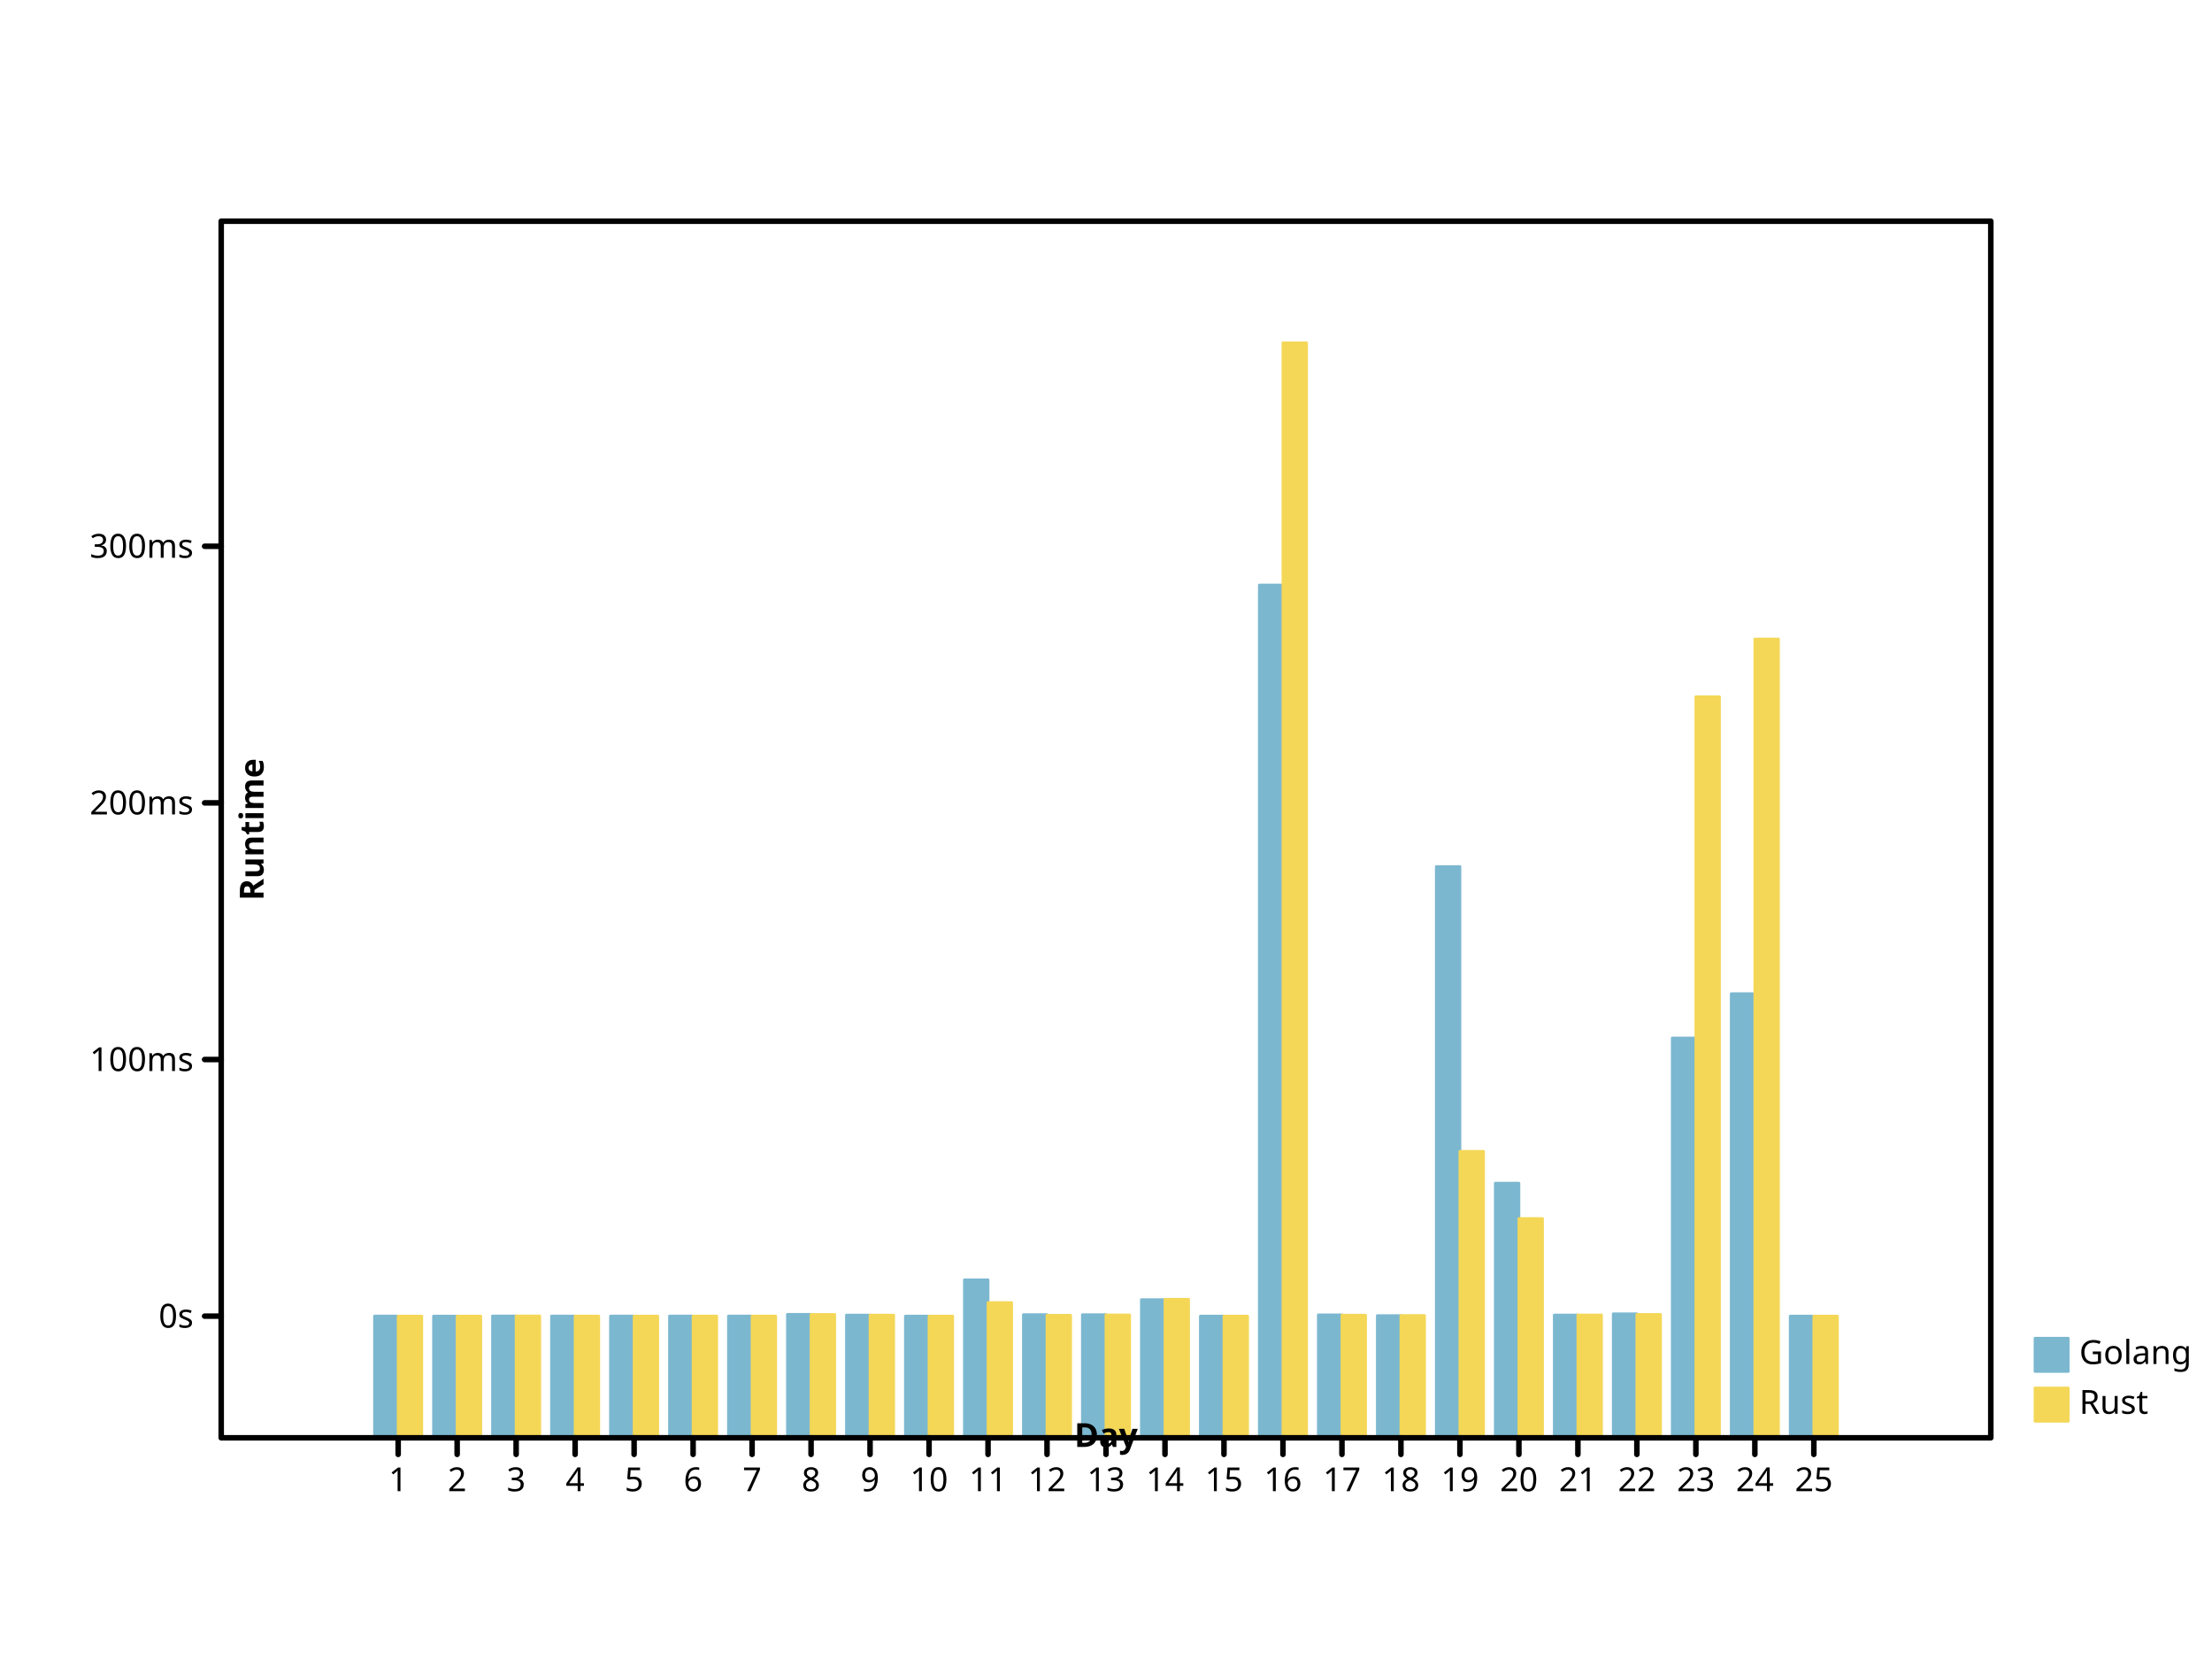
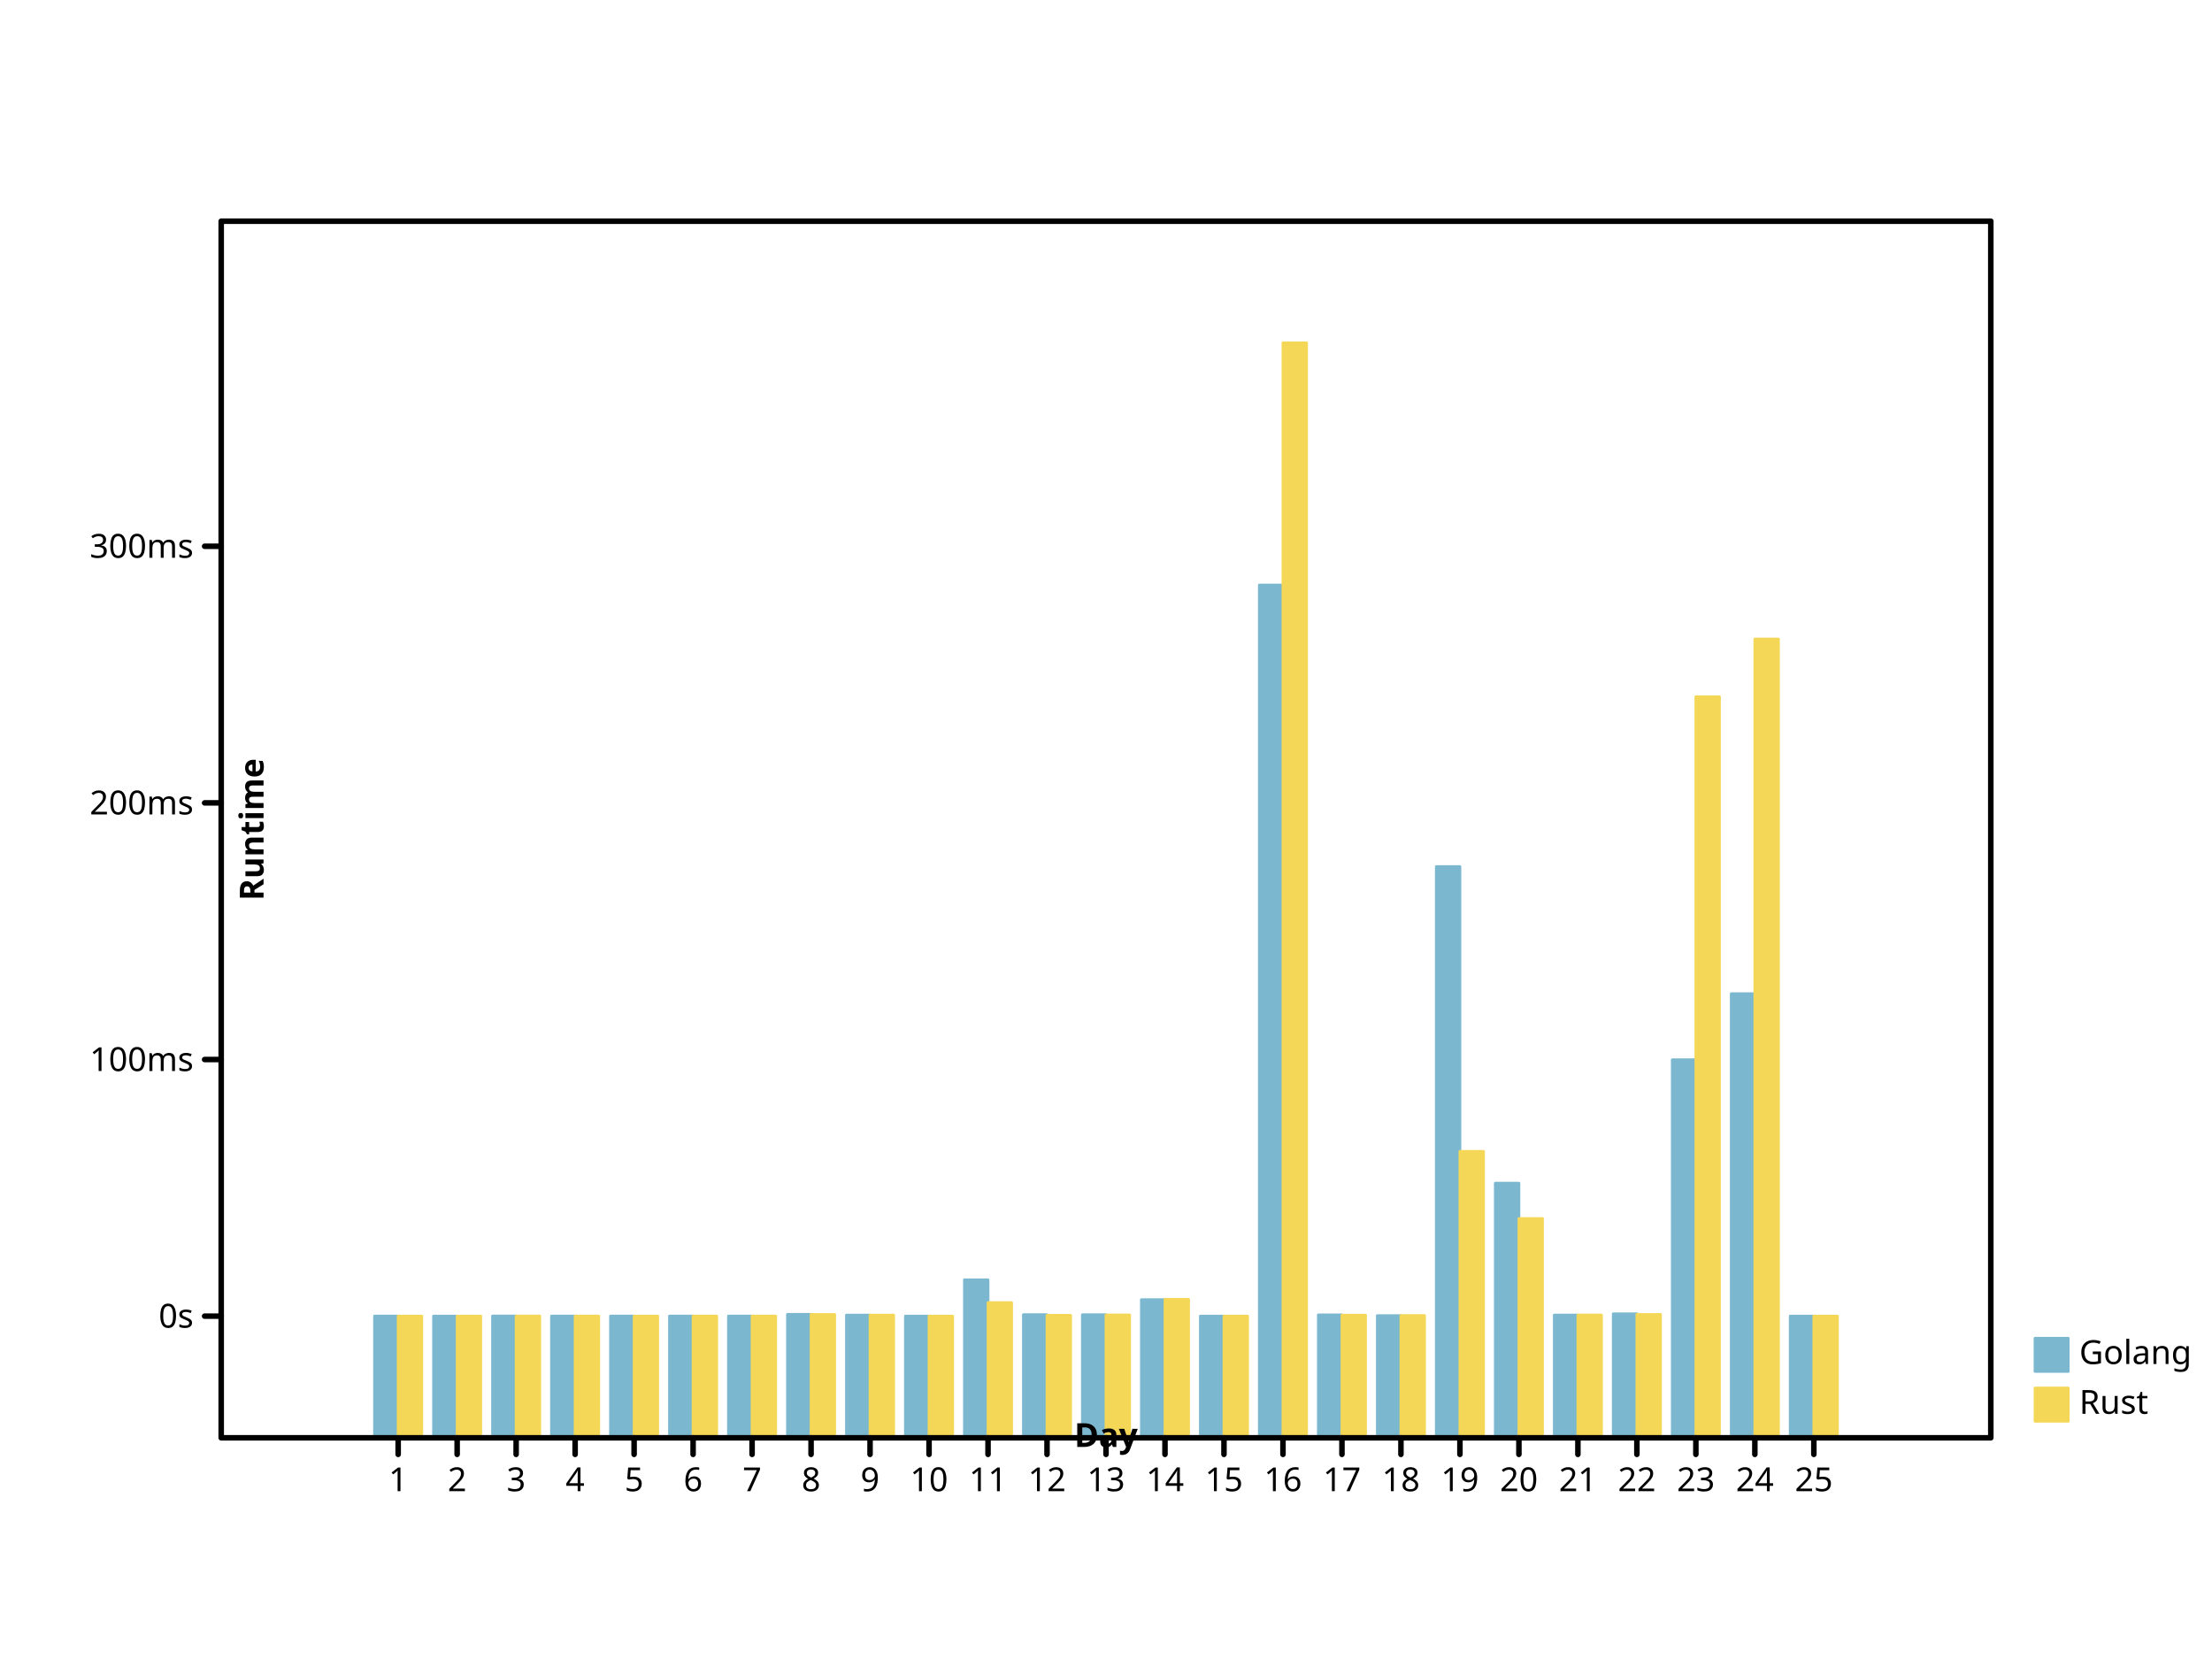
- <svg xmlns="http://www.w3.org/2000/svg" width="800" height="600" viewbox="0 0 800 600" preserveAspectRatio="xMidYMid meet">
+ <svg xmlns="http://www.w3.org/2000/svg" viewbox="0 0 800 600" preserveAspectRatio="xMidYMid meet" width="800" height="600">
  <defs>
-     <marker viewBox="0 0 10 10 " refX="5" refY="5" markerUnits="userSpaceOnUse" markerWidth="2%" markerHeight="2%" id="circle">
+     <marker markerWidth="2%" markerHeight="2%" id="circle" viewBox="0 0 10 10 " refX="5" refY="5" markerUnits="userSpaceOnUse">
      <circle cx="5" cy="5" r="3" fill="none" stroke="black" />
    </marker>
-     <marker refX="5" refY="5" markerUnits="userSpaceOnUse" markerWidth="2%" markerHeight="2%" id="filled-circle" viewBox="0 0 10 10 ">
-       <circle cx="5" cy="5" r="3" fill="black" stroke="none" />
+     <marker viewBox="0 0 10 10 " refX="5" refY="5" markerUnits="userSpaceOnUse" markerWidth="2%" markerHeight="2%" id="filled-circle">
+       <circle r="3" fill="black" stroke="none" cx="5" cy="5" />
    </marker>
-     <marker id="square" viewBox="0 0 10 10 " refX="5" refY="5" markerUnits="userSpaceOnUse" markerWidth="2%" markerHeight="2%">
-       <rect x="2" y="2" width="6" height="6" fill="none" stroke="black" />
+     <marker markerUnits="userSpaceOnUse" markerWidth="2%" markerHeight="2%" id="square" viewBox="0 0 10 10 " refX="5" refY="5">
+       <rect width="6" height="6" fill="none" stroke="black" x="2" y="2" />
    </marker>
-     <marker refY="5" markerUnits="userSpaceOnUse" markerWidth="2%" markerHeight="2%" id="filled-square" viewBox="0 0 10 10 " refX="5">
-       <rect x="2" y="2" width="6" height="6" fill="black" stroke="none" />
+     <marker markerHeight="2%" id="filled-square" viewBox="0 0 10 10 " refX="5" refY="5" markerUnits="userSpaceOnUse" markerWidth="2%">
+       <rect fill="black" stroke="none" x="2" y="2" width="6" height="6" />
    </marker>
  </defs>
-   <g stroke-linejoin="round" transform="translate(80 520 )scale(1 -1 )" fill="hsl(198, 47%, 65%)" stroke="hsl(198, 47%, 65%)" stroke-width="1px" stroke-linecap="round">
+   <g stroke="hsl(198, 47%, 65%)" stroke-width="1px" stroke-linecap="round" stroke-linejoin="round" transform="translate(80 520 )scale(1 -1 )" fill="hsl(198, 47%, 65%)">
    <rect vector-effect="non-scaling-stroke" x="5.546667e+01" y="0" width="8.533333e+00" height="4.401614e+01" />
-     <rect vector-effect="non-scaling-stroke" x="7.680000e+01" y="0" width="8.533333e+00" height="4.400446e+01" />
-     <rect height="4.404729e+01" vector-effect="non-scaling-stroke" x="9.813333e+01" y="0" width="8.533333e+00" />
-     <rect height="4.401773e+01" vector-effect="non-scaling-stroke" x="1.194667e+02" y="0" width="8.533333e+00" />
-     <rect width="8.533333e+00" height="4.401199e+01" vector-effect="non-scaling-stroke" x="1.408000e+02" y="0" />
+     <rect x="7.680000e+01" y="0" width="8.533333e+00" height="4.400446e+01" vector-effect="non-scaling-stroke" />
+     <rect vector-effect="non-scaling-stroke" x="9.813333e+01" y="0" width="8.533333e+00" height="4.404729e+01" />
+     <rect x="1.194667e+02" y="0" width="8.533333e+00" height="4.401773e+01" vector-effect="non-scaling-stroke" />
+     <rect y="0" width="8.533333e+00" height="4.401199e+01" vector-effect="non-scaling-stroke" x="1.408000e+02" />
    <rect y="0" width="8.533333e+00" height="4.402983e+01" vector-effect="non-scaling-stroke" x="1.621333e+02" />
    <rect y="0" width="8.533333e+00" height="4.402772e+01" vector-effect="non-scaling-stroke" x="1.834667e+02" />
    <rect x="2.048000e+02" y="0" width="8.533333e+00" height="4.463078e+01" vector-effect="non-scaling-stroke" />
-     <rect width="8.533333e+00" height="4.436878e+01" vector-effect="non-scaling-stroke" x="2.261333e+02" y="0" />
-     <rect width="8.533333e+00" height="4.400151e+01" vector-effect="non-scaling-stroke" x="2.474667e+02" y="0" />
-     <rect y="0" width="8.533333e+00" height="5.712138e+01" vector-effect="non-scaling-stroke" x="2.688000e+02" />
-     <rect height="4.453094e+01" vector-effect="non-scaling-stroke" x="2.901333e+02" y="0" width="8.533333e+00" />
+     <rect vector-effect="non-scaling-stroke" x="2.261333e+02" y="0" width="8.533333e+00" height="4.436878e+01" />
+     <rect vector-effect="non-scaling-stroke" x="2.474667e+02" y="0" width="8.533333e+00" height="4.400151e+01" />
+     <rect vector-effect="non-scaling-stroke" x="2.688000e+02" y="0" width="8.533333e+00" height="5.712138e+01" />
+     <rect vector-effect="non-scaling-stroke" x="2.901333e+02" y="0" width="8.533333e+00" height="4.453094e+01" />
    <rect x="3.114667e+02" y="0" width="8.533333e+00" height="4.451354e+01" vector-effect="non-scaling-stroke" />
-     <rect y="0" width="8.533333e+00" height="4.994604e+01" vector-effect="non-scaling-stroke" x="3.328000e+02" />
-     <rect width="8.533333e+00" height="4.400496e+01" vector-effect="non-scaling-stroke" x="3.541333e+02" y="0" />
-     <rect vector-effect="non-scaling-stroke" x="3.754667e+02" y="0" width="8.533333e+00" height="3.084086e+02" />
-     <rect vector-effect="non-scaling-stroke" x="3.968000e+02" y="0" width="8.533333e+00" height="4.445715e+01" />
-     <rect height="4.417750e+01" vector-effect="non-scaling-stroke" x="4.181333e+02" y="0" width="8.533333e+00" />
-     <rect vector-effect="non-scaling-stroke" x="4.394667e+02" y="0" width="8.533333e+00" height="2.065786e+02" />
-     <rect height="9.207717e+01" vector-effect="non-scaling-stroke" x="4.608000e+02" y="0" width="8.533333e+00" />
-     <rect width="8.533333e+00" height="4.437493e+01" vector-effect="non-scaling-stroke" x="4.821333e+02" y="0" />
-     <rect height="4.483266e+01" vector-effect="non-scaling-stroke" x="5.034667e+02" y="0" width="8.533333e+00" />
-     <rect vector-effect="non-scaling-stroke" x="5.248000e+02" y="0" width="8.533333e+00" height="1.445817e+02" />
-     <rect width="8.533333e+00" height="1.606001e+02" vector-effect="non-scaling-stroke" x="5.461333e+02" y="0" />
-     <rect vector-effect="non-scaling-stroke" x="5.674667e+02" y="0" width="8.533333e+00" height="4.400278e+01" />
+     <rect height="4.994604e+01" vector-effect="non-scaling-stroke" x="3.328000e+02" y="0" width="8.533333e+00" />
+     <rect height="4.400496e+01" vector-effect="non-scaling-stroke" x="3.541333e+02" y="0" width="8.533333e+00" />
+     <rect y="0" width="8.533333e+00" height="3.084086e+02" vector-effect="non-scaling-stroke" x="3.754667e+02" />
+     <rect x="3.968000e+02" y="0" width="8.533333e+00" height="4.445715e+01" vector-effect="non-scaling-stroke" />
+     <rect vector-effect="non-scaling-stroke" x="4.181333e+02" y="0" width="8.533333e+00" height="4.417750e+01" />
+     <rect height="2.065786e+02" vector-effect="non-scaling-stroke" x="4.394667e+02" y="0" width="8.533333e+00" />
+     <rect vector-effect="non-scaling-stroke" x="4.608000e+02" y="0" width="8.533333e+00" height="9.207717e+01" />
+     <rect y="0" width="8.533333e+00" height="4.437493e+01" vector-effect="non-scaling-stroke" x="4.821333e+02" />
+     <rect vector-effect="non-scaling-stroke" x="5.034667e+02" y="0" width="8.533333e+00" height="4.483266e+01" />
+     <rect vector-effect="non-scaling-stroke" x="5.248000e+02" y="0" width="8.533333e+00" height="1.367082e+02" />
+     <rect height="1.606001e+02" vector-effect="non-scaling-stroke" x="5.461333e+02" y="0" width="8.533333e+00" />
+     <rect height="4.400278e+01" vector-effect="non-scaling-stroke" x="5.674667e+02" y="0" width="8.533333e+00" />
  </g>
-   <g fill="hsl(49, 88%, 65%)" stroke="hsl(49, 88%, 65%)" stroke-width="1px" stroke-linecap="round" stroke-linejoin="round" transform="translate(80 520 )scale(1 -1 )">
-     <rect height="4.400690e+01" vector-effect="non-scaling-stroke" x="64" y="0" width="8.533333e+00" />
-     <rect height="4.400101e+01" vector-effect="non-scaling-stroke" x="8.533333e+01" y="0" width="8.533333e+00" />
-     <rect y="0" width="8.533333e+00" height="4.403490e+01" vector-effect="non-scaling-stroke" x="1.066667e+02" />
-     <rect y="0" width="8.533333e+00" height="4.401190e+01" vector-effect="non-scaling-stroke" x="128" />
-     <rect width="8.533333e+00" height="4.400921e+01" vector-effect="non-scaling-stroke" x="1.493333e+02" y="0" />
-     <rect y="0" width="8.533333e+00" height="4.401765e+01" vector-effect="non-scaling-stroke" x="1.706667e+02" />
-     <rect height="4.402064e+01" vector-effect="non-scaling-stroke" x="192" y="0" width="8.533333e+00" />
-     <rect x="2.133333e+02" y="0" width="8.533333e+00" height="4.460105e+01" vector-effect="non-scaling-stroke" />
-     <rect width="8.533333e+00" height="4.435897e+01" vector-effect="non-scaling-stroke" x="2.346667e+02" y="0" />
+   <g stroke="hsl(49, 88%, 65%)" stroke-width="1px" stroke-linecap="round" stroke-linejoin="round" transform="translate(80 520 )scale(1 -1 )" fill="hsl(49, 88%, 65%)">
+     <rect vector-effect="non-scaling-stroke" x="64" y="0" width="8.533333e+00" height="4.400690e+01" />
+     <rect y="0" width="8.533333e+00" height="4.400101e+01" vector-effect="non-scaling-stroke" x="8.533333e+01" />
+     <rect height="4.403490e+01" vector-effect="non-scaling-stroke" x="1.066667e+02" y="0" width="8.533333e+00" />
+     <rect height="4.401190e+01" vector-effect="non-scaling-stroke" x="128" y="0" width="8.533333e+00" />
+     <rect y="0" width="8.533333e+00" height="4.400921e+01" vector-effect="non-scaling-stroke" x="1.493333e+02" />
+     <rect vector-effect="non-scaling-stroke" x="1.706667e+02" y="0" width="8.533333e+00" height="4.401765e+01" />
+     <rect x="192" y="0" width="8.533333e+00" height="4.402064e+01" vector-effect="non-scaling-stroke" />
+     <rect width="8.533333e+00" height="4.460105e+01" vector-effect="non-scaling-stroke" x="2.133333e+02" y="0" />
+     <rect vector-effect="non-scaling-stroke" x="2.346667e+02" y="0" width="8.533333e+00" height="4.435897e+01" />
    <rect x="2.560000e+02" y="0" width="8.533333e+00" height="4.400111e+01" vector-effect="non-scaling-stroke" />
-     <rect y="0" width="8.533333e+00" height="4.888612e+01" vector-effect="non-scaling-stroke" x="2.773333e+02" />
-     <rect height="4.429340e+01" vector-effect="non-scaling-stroke" x="2.986667e+02" y="0" width="8.533333e+00" />
-     <rect x="320" y="0" width="8.533333e+00" height="4.442116e+01" vector-effect="non-scaling-stroke" />
-     <rect vector-effect="non-scaling-stroke" x="3.413333e+02" y="0" width="8.533333e+00" height="5.008777e+01" />
-     <rect x="3.626667e+02" y="0" width="8.533333e+00" height="4.400217e+01" vector-effect="non-scaling-stroke" />
-     <rect x="384" y="0" width="8.533333e+00" height="396" vector-effect="non-scaling-stroke" />
-     <rect vector-effect="non-scaling-stroke" x="4.053333e+02" y="0" width="8.533333e+00" height="4.434586e+01" />
-     <rect vector-effect="non-scaling-stroke" x="4.266667e+02" y="0" width="8.533333e+00" height="4.420608e+01" />
-     <rect height="1.035770e+02" vector-effect="non-scaling-stroke" x="448" y="0" width="8.533333e+00" />
+     <rect height="4.888612e+01" vector-effect="non-scaling-stroke" x="2.773333e+02" y="0" width="8.533333e+00" />
+     <rect y="0" width="8.533333e+00" height="4.429340e+01" vector-effect="non-scaling-stroke" x="2.986667e+02" />
+     <rect y="0" width="8.533333e+00" height="4.442116e+01" vector-effect="non-scaling-stroke" x="320" />
+     <rect y="0" width="8.533333e+00" height="5.008777e+01" vector-effect="non-scaling-stroke" x="3.413333e+02" />
+     <rect height="4.400217e+01" vector-effect="non-scaling-stroke" x="3.626667e+02" y="0" width="8.533333e+00" />
+     <rect height="396" vector-effect="non-scaling-stroke" x="384" y="0" width="8.533333e+00" />
+     <rect x="4.053333e+02" y="0" width="8.533333e+00" height="4.434586e+01" vector-effect="non-scaling-stroke" />
+     <rect y="0" width="8.533333e+00" height="4.420608e+01" vector-effect="non-scaling-stroke" x="4.266667e+02" />
+     <rect width="8.533333e+00" height="1.035770e+02" vector-effect="non-scaling-stroke" x="448" y="0" />
    <rect width="8.533333e+00" height="7.929570e+01" vector-effect="non-scaling-stroke" x="4.693333e+02" y="0" />
-     <rect y="0" width="8.533333e+00" height="4.441237e+01" vector-effect="non-scaling-stroke" x="4.906667e+02" />
-     <rect y="0" width="8.533333e+00" height="4.460522e+01" vector-effect="non-scaling-stroke" x="512" />
+     <rect vector-effect="non-scaling-stroke" x="4.906667e+02" y="0" width="8.533333e+00" height="4.441237e+01" />
+     <rect width="8.533333e+00" height="4.460522e+01" vector-effect="non-scaling-stroke" x="512" y="0" />
    <rect vector-effect="non-scaling-stroke" x="5.333333e+02" y="0" width="8.533333e+00" height="2.680013e+02" />
-     <rect vector-effect="non-scaling-stroke" x="5.546667e+02" y="0" width="8.533333e+00" height="2.888771e+02" />
+     <rect width="8.533333e+00" height="2.888771e+02" vector-effect="non-scaling-stroke" x="5.546667e+02" y="0" />
    <rect vector-effect="non-scaling-stroke" x="576" y="0" width="8.533333e+00" height="4.400639e+01" />
  </g>
-   <g stroke-linejoin="round" font-family="sans-serif" stroke-width="1px" font-size="12px" dominant-baseline="hanging" fill="hsl(198, 47%, 65%)" stroke="hsl(198, 47%, 65%)" stroke-linecap="round" font-style="normal" font-weight="normal" text-anchor="start">
-     <rect y="484" width="12" height="12" vector-effect="non-scaling-stroke" x="736" />
+   <g stroke-width="1px" stroke-linecap="round" font-size="12px" fill="hsl(198, 47%, 65%)" stroke="hsl(198, 47%, 65%)" font-style="normal" font-weight="normal" text-anchor="start" font-family="sans-serif" stroke-linejoin="round" dominant-baseline="hanging">
+     <rect height="12" vector-effect="non-scaling-stroke" x="736" y="484" width="12" />
    <g fill="black" stroke="black">
      <text stroke="none" vector-effect="non-scaling-stroke" x="752" y="484" dominant-baseline="hanging">Golang</text>
    </g>
-     <g stroke-width="1px" stroke-linecap="round" font-family="sans-serif" dominant-baseline="hanging" fill="hsl(49, 88%, 65%)" stroke="hsl(49, 88%, 65%)" font-weight="normal" text-anchor="start" font-size="12px" stroke-linejoin="round" font-style="normal">
-       <rect y="502" width="12" height="12" vector-effect="non-scaling-stroke" x="736" />
-       <g fill="black" stroke="black">
-         <text stroke="none" vector-effect="non-scaling-stroke" x="752" y="502" dominant-baseline="hanging">Rust</text>
-         <g font-size="12px" font-style="normal" stroke-linejoin="round" font-family="sans-serif" stroke-linecap="round" text-anchor="start" stroke-width="2px" font-weight="normal" dominant-baseline="hanging" fill="none">
-           <rect y="80" width="640" height="440" vector-effect="non-scaling-stroke" x="80" />
+     <g fill="hsl(49, 88%, 65%)" stroke-linejoin="round" stroke-linecap="round" font-family="sans-serif" font-style="normal" text-anchor="start" stroke-width="1px" font-size="12px" font-weight="normal" stroke="hsl(49, 88%, 65%)" dominant-baseline="hanging">
+       <rect x="736" y="502" width="12" height="12" vector-effect="non-scaling-stroke" />
+       <g stroke="black" fill="black">
+         <text vector-effect="non-scaling-stroke" x="752" y="502" dominant-baseline="hanging" stroke="none">Rust</text>
+         <g text-anchor="start" font-style="normal" stroke-width="2px" dominant-baseline="hanging" stroke-linejoin="round" stroke-linecap="round" font-weight="normal" fill="none" font-size="12px" font-family="sans-serif">
+           <rect vector-effect="non-scaling-stroke" x="80" y="80" width="640" height="440" />
        </g>
-         <g font-size="12px" text-anchor="start" transform="translate(80 520 )scale(1 -1 )" stroke-linecap="round" stroke="black" stroke-linejoin="round" font-family="sans-serif" stroke-width="2px" font-style="normal" font-weight="normal" dominant-baseline="hanging" fill="none">
-           <path d="M64,0 L64,-6 M8.533333e+01,0 L8.533333e+01,-6 M1.066667e+02,0 L1.066667e+02,-6 M128,0 L128,-6 M1.493333e+02,0 L1.493333e+02,-6 M1.706667e+02,0 L1.706667e+02,-6 M192,0 L192,-6 M2.133333e+02,0 L2.133333e+02,-6 M2.346667e+02,0 L2.346667e+02,-6 M256,0 L256,-6 M2.773333e+02,0 L2.773333e+02,-6 M2.986667e+02,0 L2.986667e+02,-6 M320,0 L320,-6 M3.413333e+02,0 L3.413333e+02,-6 M3.626667e+02,0 L3.626667e+02,-6 M384,0 L384,-6 M4.053333e+02,0 L4.053333e+02,-6 M4.266667e+02,0 L4.266667e+02,-6 M448,0 L448,-6 M4.693333e+02,0 L4.693333e+02,-6 M4.906667e+02,0 L4.906667e+02,-6 M512,0 L512,-6 M5.333333e+02,0 L5.333333e+02,-6 M5.546667e+02,0 L5.546667e+02,-6 M576,0 L576,-6 " vector-effect="non-scaling-stroke" />
+         <g stroke="black" transform="translate(80 520 )scale(1 -1 )" dominant-baseline="hanging" stroke-linecap="round" font-family="sans-serif" font-style="normal" font-weight="normal" text-anchor="start" fill="none" stroke-linejoin="round" font-size="12px" stroke-width="2px">
+           <path vector-effect="non-scaling-stroke" d="M64,0 L64,-6 M8.533333e+01,0 L8.533333e+01,-6 M1.066667e+02,0 L1.066667e+02,-6 M128,0 L128,-6 M1.493333e+02,0 L1.493333e+02,-6 M1.706667e+02,0 L1.706667e+02,-6 M192,0 L192,-6 M2.133333e+02,0 L2.133333e+02,-6 M2.346667e+02,0 L2.346667e+02,-6 M256,0 L256,-6 M2.773333e+02,0 L2.773333e+02,-6 M2.986667e+02,0 L2.986667e+02,-6 M320,0 L320,-6 M3.413333e+02,0 L3.413333e+02,-6 M3.626667e+02,0 L3.626667e+02,-6 M384,0 L384,-6 M4.053333e+02,0 L4.053333e+02,-6 M4.266667e+02,0 L4.266667e+02,-6 M448,0 L448,-6 M4.693333e+02,0 L4.693333e+02,-6 M4.906667e+02,0 L4.906667e+02,-6 M512,0 L512,-6 M5.333333e+02,0 L5.333333e+02,-6 M5.546667e+02,0 L5.546667e+02,-6 M576,0 L576,-6 " />
        </g>
-         <g font-size="12px" font-style="normal" fill="black" stroke="black" stroke-linecap="round" dominant-baseline="hanging" font-weight="normal" text-anchor="middle" transform="translate(80 520 )scale(1 1 )" stroke-linejoin="round" font-family="sans-serif" stroke-width="2px">
-           <text stroke="none" vector-effect="non-scaling-stroke" x="64" y="10" dominant-baseline="hanging">1</text>
-           <text vector-effect="non-scaling-stroke" x="8.533333e+01" y="10" dominant-baseline="hanging" stroke="none">2</text>
-           <text stroke="none" vector-effect="non-scaling-stroke" x="1.066667e+02" y="10" dominant-baseline="hanging">3</text>
+         <g stroke-linecap="round" font-size="12px" font-style="normal" stroke-linejoin="round" dominant-baseline="hanging" stroke="black" stroke-width="2px" font-family="sans-serif" transform="translate(80 520 )scale(1 1 )" fill="black" font-weight="normal" text-anchor="middle">
+           <text vector-effect="non-scaling-stroke" x="64" y="10" dominant-baseline="hanging" stroke="none">1</text>
+           <text x="8.533333e+01" y="10" dominant-baseline="hanging" stroke="none" vector-effect="non-scaling-stroke">2</text>
+           <text dominant-baseline="hanging" stroke="none" vector-effect="non-scaling-stroke" x="1.066667e+02" y="10">3</text>
          <text stroke="none" vector-effect="non-scaling-stroke" x="128" y="10" dominant-baseline="hanging">4</text>
-           <text vector-effect="non-scaling-stroke" x="1.493333e+02" y="10" dominant-baseline="hanging" stroke="none">5</text>
+           <text stroke="none" vector-effect="non-scaling-stroke" x="1.493333e+02" y="10" dominant-baseline="hanging">5</text>
          <text stroke="none" vector-effect="non-scaling-stroke" x="1.706667e+02" y="10" dominant-baseline="hanging">6</text>
-           <text stroke="none" vector-effect="non-scaling-stroke" x="192" y="10" dominant-baseline="hanging">7</text>
+           <text y="10" dominant-baseline="hanging" stroke="none" vector-effect="non-scaling-stroke" x="192">7</text>
          <text stroke="none" vector-effect="non-scaling-stroke" x="2.133333e+02" y="10" dominant-baseline="hanging">8</text>
-           <text stroke="none" vector-effect="non-scaling-stroke" x="2.346667e+02" y="10" dominant-baseline="hanging">9</text>
+           <text dominant-baseline="hanging" stroke="none" vector-effect="non-scaling-stroke" x="2.346667e+02" y="10">9</text>
          <text x="256" y="10" dominant-baseline="hanging" stroke="none" vector-effect="non-scaling-stroke">10</text>
-           <text stroke="none" vector-effect="non-scaling-stroke" x="2.773333e+02" y="10" dominant-baseline="hanging">11</text>
-           <text vector-effect="non-scaling-stroke" x="2.986667e+02" y="10" dominant-baseline="hanging" stroke="none">12</text>
-           <text y="10" dominant-baseline="hanging" stroke="none" vector-effect="non-scaling-stroke" x="320">13</text>
-           <text dominant-baseline="hanging" stroke="none" vector-effect="non-scaling-stroke" x="3.413333e+02" y="10">14</text>
-           <text x="3.626667e+02" y="10" dominant-baseline="hanging" stroke="none" vector-effect="non-scaling-stroke">15</text>
-           <text stroke="none" vector-effect="non-scaling-stroke" x="384" y="10" dominant-baseline="hanging">16</text>
-           <text x="4.053333e+02" y="10" dominant-baseline="hanging" stroke="none" vector-effect="non-scaling-stroke">17</text>
+           <text x="2.773333e+02" y="10" dominant-baseline="hanging" stroke="none" vector-effect="non-scaling-stroke">11</text>
+           <text stroke="none" vector-effect="non-scaling-stroke" x="2.986667e+02" y="10" dominant-baseline="hanging">12</text>
+           <text stroke="none" vector-effect="non-scaling-stroke" x="320" y="10" dominant-baseline="hanging">13</text>
+           <text y="10" dominant-baseline="hanging" stroke="none" vector-effect="non-scaling-stroke" x="3.413333e+02">14</text>
+           <text vector-effect="non-scaling-stroke" x="3.626667e+02" y="10" dominant-baseline="hanging" stroke="none">15</text>
+           <text x="384" y="10" dominant-baseline="hanging" stroke="none" vector-effect="non-scaling-stroke">16</text>
+           <text vector-effect="non-scaling-stroke" x="4.053333e+02" y="10" dominant-baseline="hanging" stroke="none">17</text>
          <text dominant-baseline="hanging" stroke="none" vector-effect="non-scaling-stroke" x="4.266667e+02" y="10">18</text>
-           <text stroke="none" vector-effect="non-scaling-stroke" x="448" y="10" dominant-baseline="hanging">19</text>
+           <text vector-effect="non-scaling-stroke" x="448" y="10" dominant-baseline="hanging" stroke="none">19</text>
          <text stroke="none" vector-effect="non-scaling-stroke" x="4.693333e+02" y="10" dominant-baseline="hanging">20</text>
-           <text stroke="none" vector-effect="non-scaling-stroke" x="4.906667e+02" y="10" dominant-baseline="hanging">21</text>
+           <text x="4.906667e+02" y="10" dominant-baseline="hanging" stroke="none" vector-effect="non-scaling-stroke">21</text>
          <text dominant-baseline="hanging" stroke="none" vector-effect="non-scaling-stroke" x="512" y="10">22</text>
-           <text vector-effect="non-scaling-stroke" x="5.333333e+02" y="10" dominant-baseline="hanging" stroke="none">23</text>
-           <text vector-effect="non-scaling-stroke" x="5.546667e+02" y="10" dominant-baseline="hanging" stroke="none">24</text>
+           <text x="5.333333e+02" y="10" dominant-baseline="hanging" stroke="none" vector-effect="non-scaling-stroke">23</text>
+           <text x="5.546667e+02" y="10" dominant-baseline="hanging" stroke="none" vector-effect="non-scaling-stroke">24</text>
          <text stroke="none" vector-effect="non-scaling-stroke" x="576" y="10" dominant-baseline="hanging">25</text>
        </g>
-         <g font-family="sans-serif" dominant-baseline="baseline" transform="translate(80 520 )scale(1 1 )rotate(0 0 0 )" text-anchor="middle" font-size="12px" stroke-linecap="round" stroke-linejoin="round" stroke="black" font-style="normal" font-weight="bold" stroke-width="2px" fill="black">
-           <text x="320" y="-6" dominant-baseline="baseline" stroke="none" vector-effect="non-scaling-stroke">Day</text>
+         <g stroke-width="2px" fill="black" dominant-baseline="baseline" font-family="sans-serif" transform="translate(80 520 )scale(1 1 )rotate(0 0 0 )" font-size="12px" font-style="normal" font-weight="bold" text-anchor="middle" stroke="black" stroke-linecap="round" stroke-linejoin="round">
+           <text stroke="none" vector-effect="non-scaling-stroke" x="320" y="-6" dominant-baseline="baseline">Day</text>
        </g>
-         <g font-size="12px" text-anchor="middle" stroke-linecap="round" dominant-baseline="baseline" transform="translate(80 520 )scale(1 -1 )" stroke-linejoin="round" font-family="sans-serif" stroke-width="2px" font-style="normal" font-weight="bold" fill="black" stroke="black">
-           <path d="M0,44 L-6,44 M0,1.368127e+02 L-6,1.368127e+02 M0,2.296253e+02 L-6,2.296253e+02 M0,3.224380e+02 L-6,3.224380e+02 " vector-effect="non-scaling-stroke" />
+         <g stroke-linecap="round" font-style="normal" dominant-baseline="baseline" stroke-width="2px" font-family="sans-serif" font-size="12px" transform="translate(80 520 )scale(1 -1 )" fill="black" font-weight="bold" text-anchor="middle" stroke="black" stroke-linejoin="round">
+           <path vector-effect="non-scaling-stroke" d="M0,44 L-6,44 M0,1.368127e+02 L-6,1.368127e+02 M0,2.296253e+02 L-6,2.296253e+02 M0,3.224380e+02 L-6,3.224380e+02 " />
        </g>
-         <g stroke-linejoin="round" text-anchor="end" font-style="normal" font-weight="normal" font-family="sans-serif" dominant-baseline="middle" stroke="black" stroke-linecap="round" stroke-width="2px" font-size="12px" transform="translate(80 520 )scale(1 1 )" fill="black">
+         <g dominant-baseline="middle" stroke-linejoin="round" font-size="12px" font-weight="normal" stroke="black" stroke-width="2px" fill="black" stroke-linecap="round" font-family="sans-serif" font-style="normal" text-anchor="end" transform="translate(80 520 )scale(1 1 )">
          <text vector-effect="non-scaling-stroke" x="-10" y="-44" dominant-baseline="middle" stroke="none">0s</text>
-           <text stroke="none" vector-effect="non-scaling-stroke" x="-10" y="-1.368127e+02" dominant-baseline="middle">100ms</text>
+           <text x="-10" y="-1.368127e+02" dominant-baseline="middle" stroke="none" vector-effect="non-scaling-stroke">100ms</text>
          <text x="-10" y="-2.296253e+02" dominant-baseline="middle" stroke="none" vector-effect="non-scaling-stroke">200ms</text>
          <text x="-10" y="-3.224380e+02" dominant-baseline="middle" stroke="none" vector-effect="non-scaling-stroke">300ms</text>
        </g>
-         <g fill="black" font-size="12px" font-style="normal" font-weight="bold" text-anchor="middle" stroke-linejoin="round" stroke-linecap="round" font-family="sans-serif" dominant-baseline="hanging" transform="translate(80 520 )scale(1 1 )rotate(-90 0 0 )" stroke-width="2px" stroke="black">
-           <text stroke="none" vector-effect="non-scaling-stroke" x="220" y="6" dominant-baseline="hanging">Runtime</text>
+         <g stroke="black" fill="black" stroke-linejoin="round" dominant-baseline="hanging" font-size="12px" font-style="normal" font-weight="bold" font-family="sans-serif" text-anchor="middle" stroke-width="2px" stroke-linecap="round" transform="translate(80 520 )scale(1 1 )rotate(-90 0 0 )">
+           <text dominant-baseline="hanging" stroke="none" vector-effect="non-scaling-stroke" x="220" y="6">Runtime</text>
        </g>
      </g>
    </g>
  </g>
</svg>
